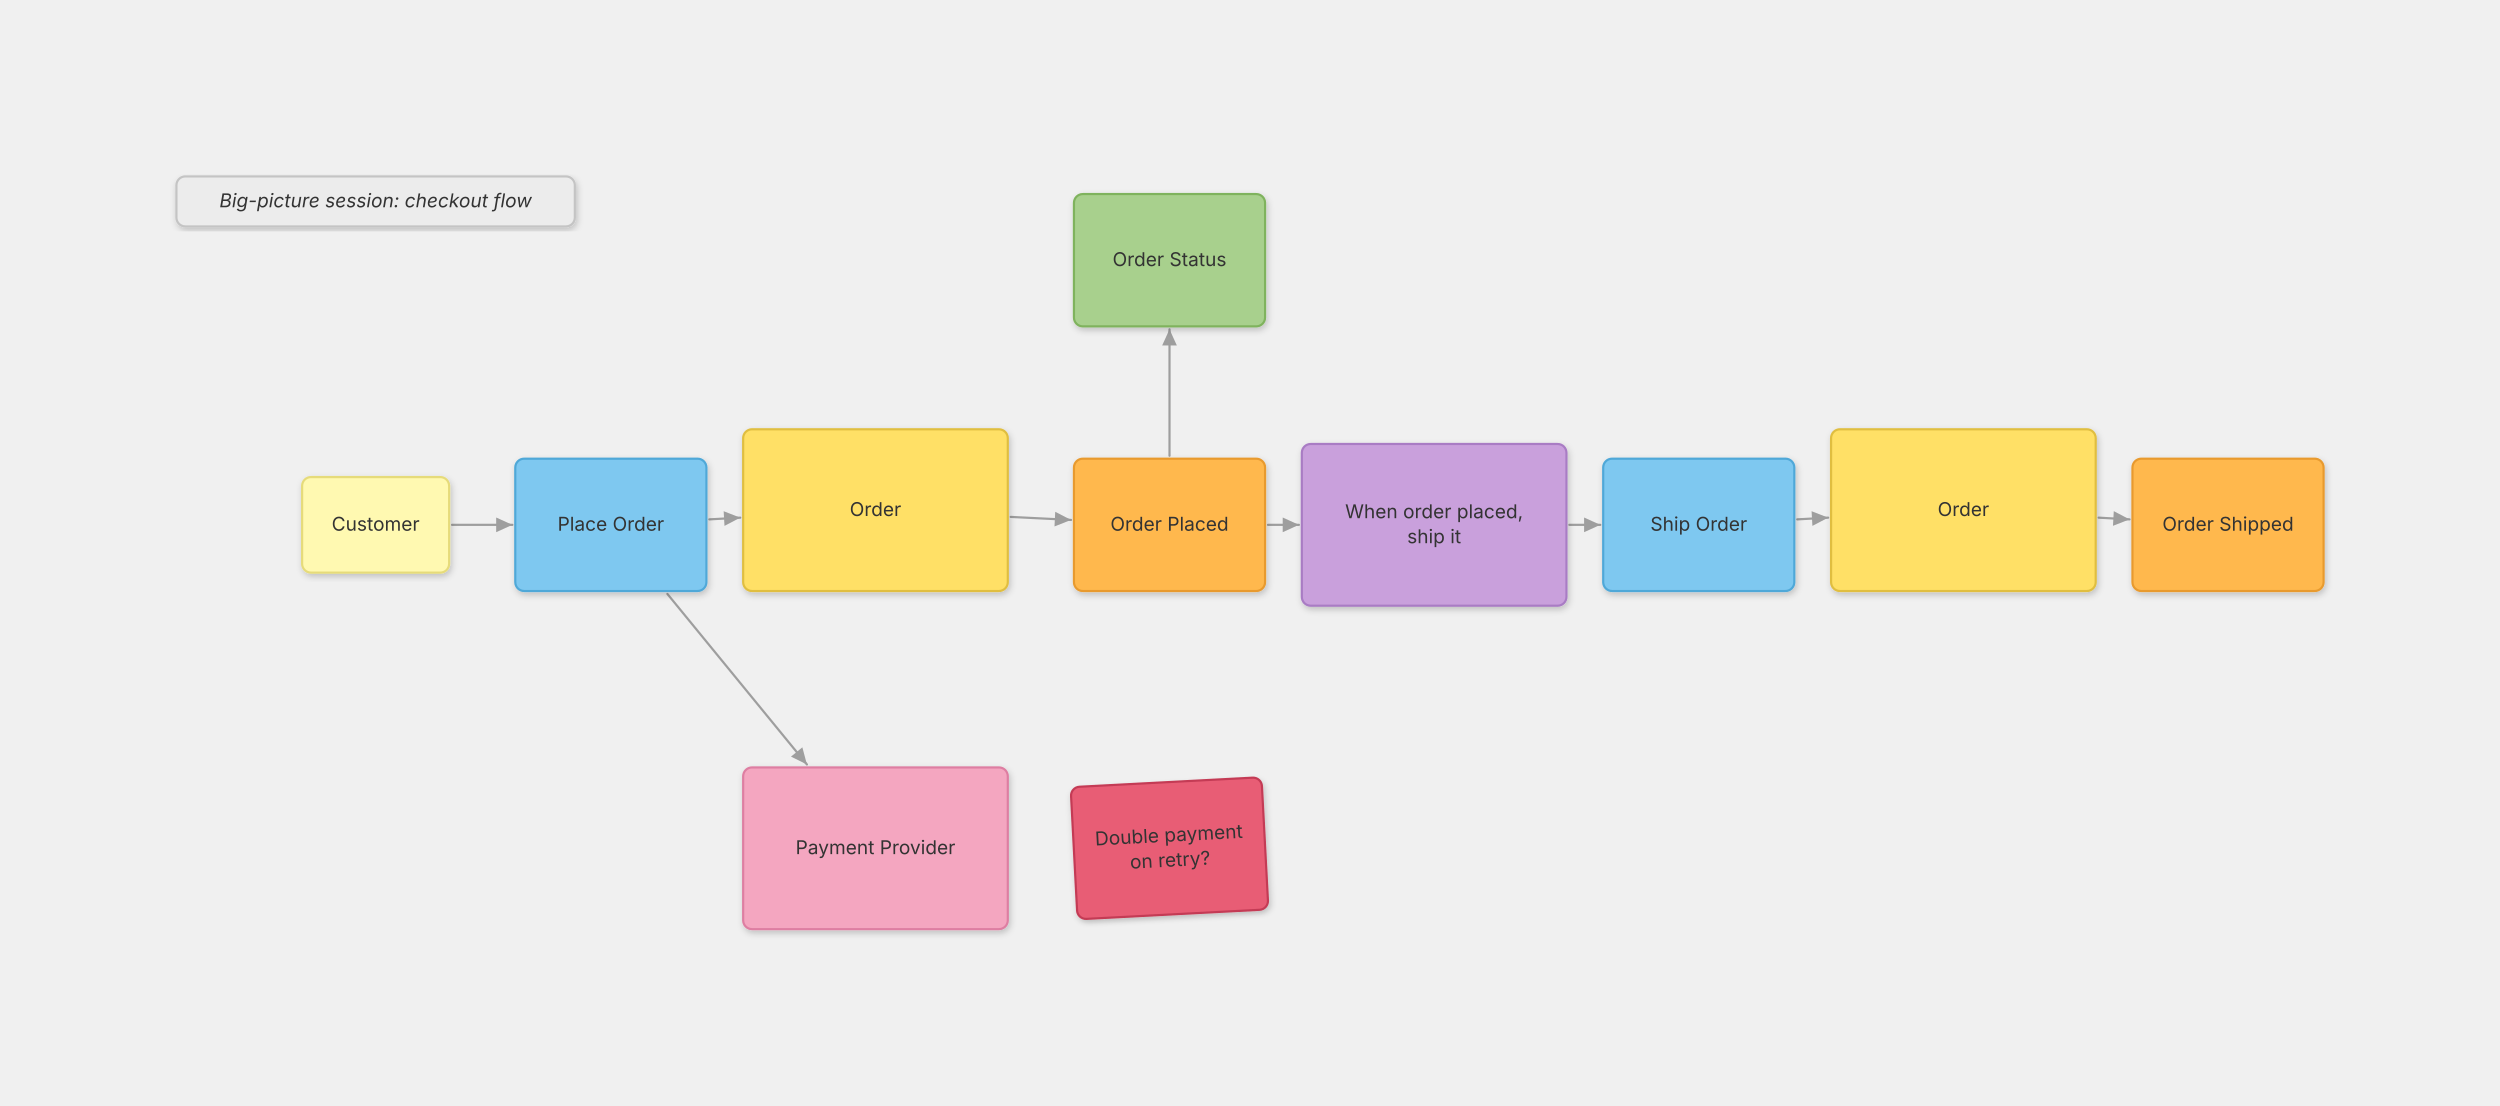
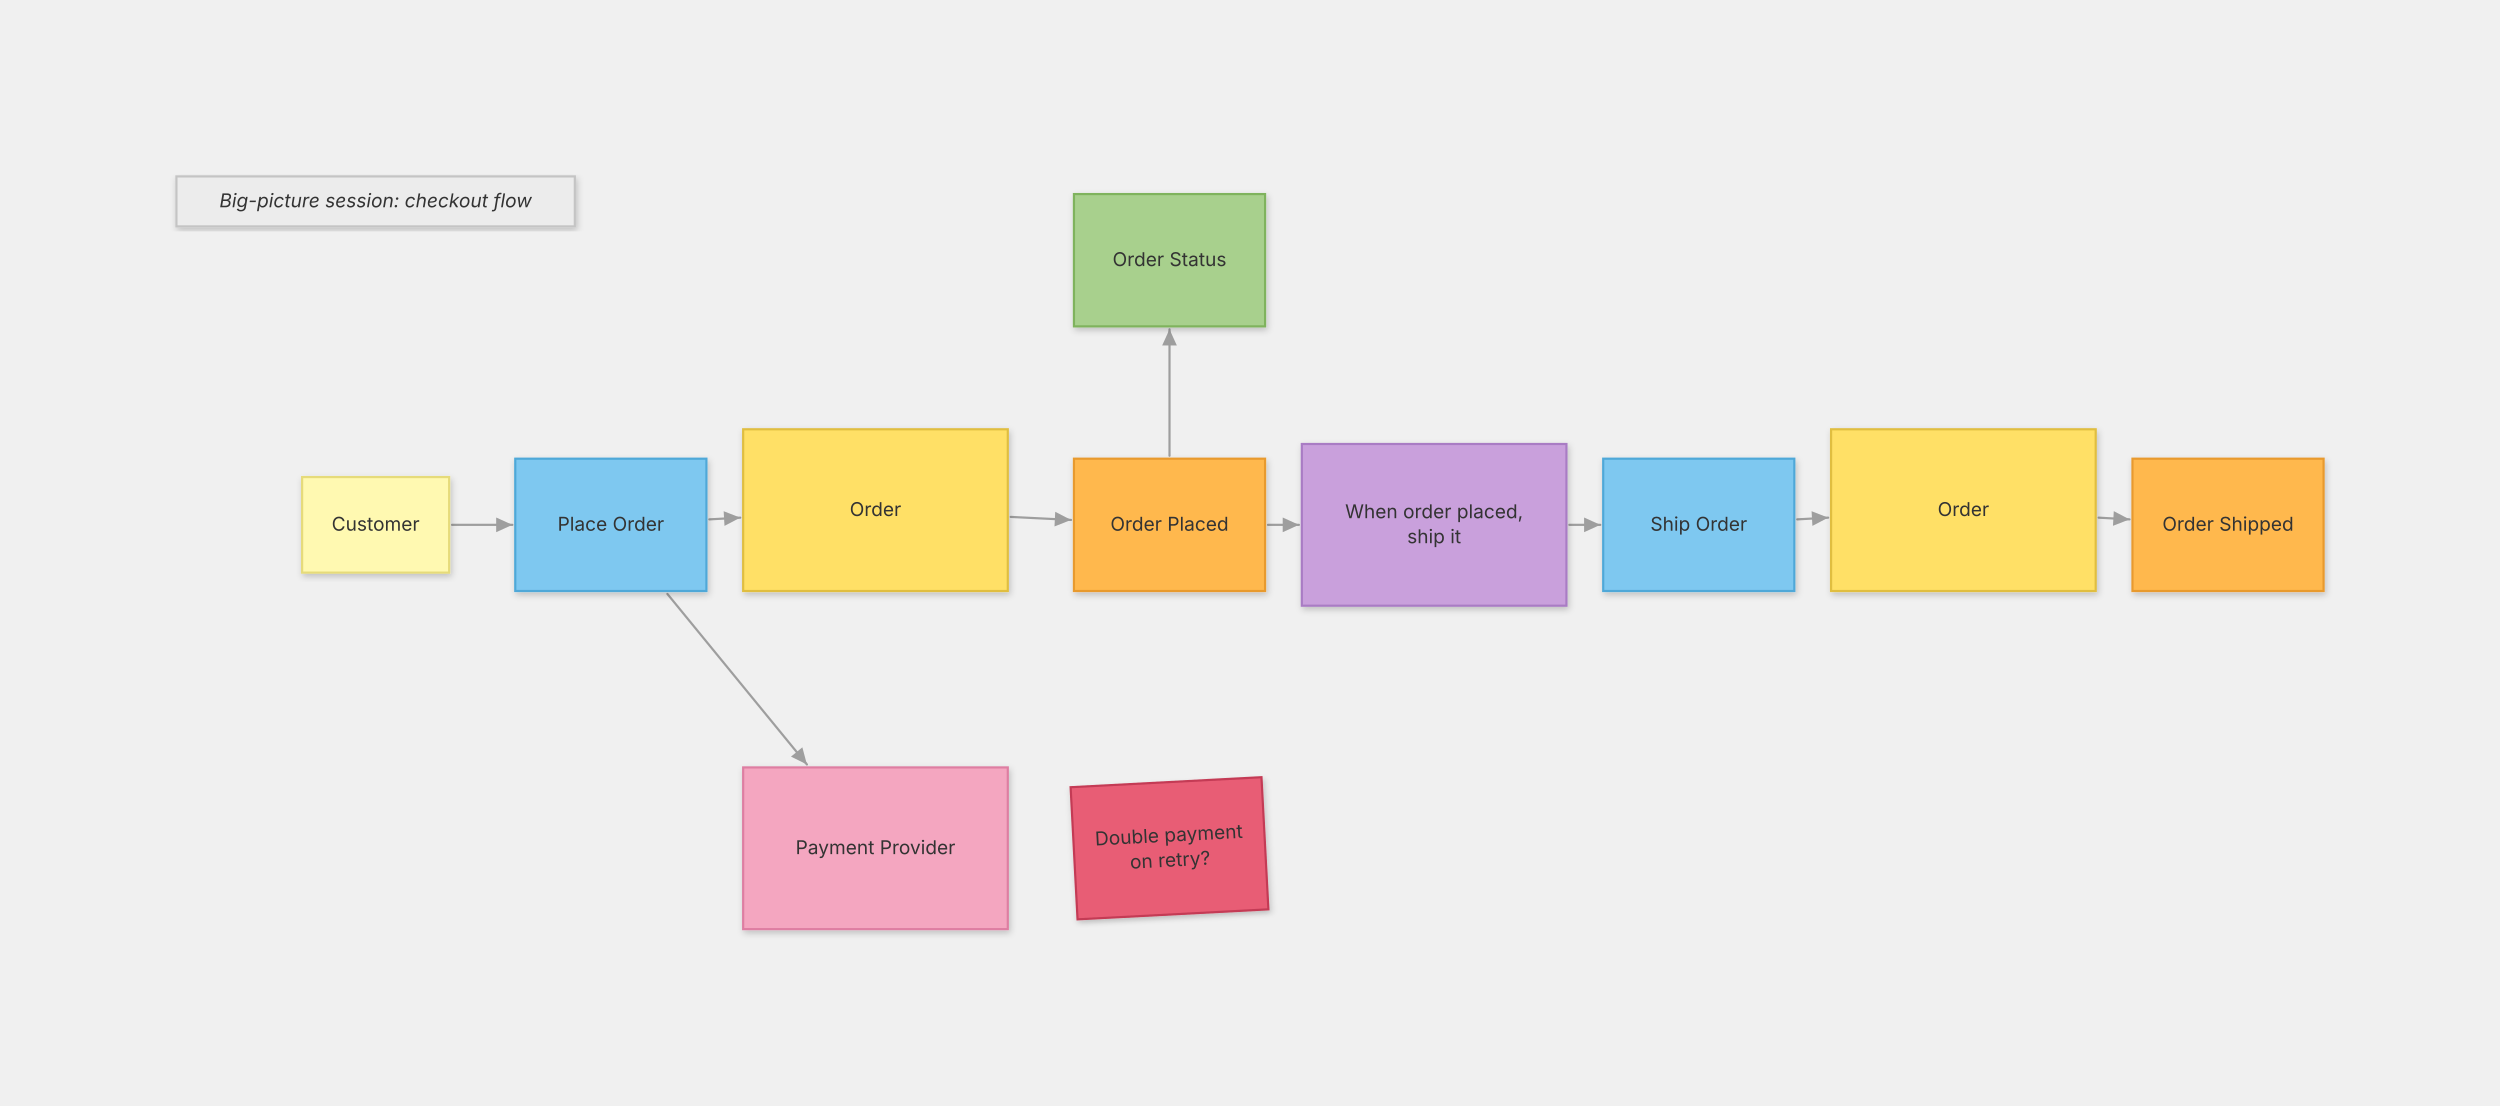
<svg xmlns="http://www.w3.org/2000/svg" width="1700.5" height="752" tabindex="0" data-element-id="event-storming-root" class="" viewBox="-175.5 -57 1700.5 752">
  <defs>
    <filter id="event-storming-sticky-shadow">
      <feDropShadow dx="1" dy="2" stdDeviation="2" style="flood-color: rgb(0, 0, 0); flood-opacity: 0.2;" />
    </filter>
  </defs>
  <g class="viewport">
    <g class="layer-root-1" data-element-id="event-storming-root">
      <g class="djs-group">
        <g class="djs-element djs-connection" data-element-id="arrow_9" style="display: block;">
          <g class="djs-visual">
            <polyline points="1252,295.111 1273,296.278" style="fill: none; stroke: rgb(158, 158, 158); stroke-width: 1.5px; stroke-linecap: round;" />
            <polygon points="1273,296.278 1261.74,300.66 1262.294,290.675" style="fill: rgb(158, 158, 158);" />
          </g>
          <path d="M1160,290L1340,300" class="djs-hit djs-hit-stroke" style="fill: none; stroke-opacity: 0; stroke: white; stroke-width: 15px;" />
        </g>
      </g>
      <g class="djs-group">
        <g class="djs-element djs-connection" data-element-id="arrow_8" style="display: block;">
          <g class="djs-visual">
            <polyline points="1047,296.278 1068,295.111" style="fill: none; stroke: rgb(158, 158, 158); stroke-width: 1.5px; stroke-linecap: round;" />
            <polygon points="1068,295.111 1057.294,300.714 1056.74,290.729" style="fill: rgb(158, 158, 158);" />
          </g>
          <path d="M980,300L1160,290" class="djs-hit djs-hit-stroke" style="fill: none; stroke-opacity: 0; stroke: white; stroke-width: 15px;" />
        </g>
      </g>
      <g class="djs-group">
        <g class="djs-element djs-connection" data-element-id="arrow_7" style="display: block;">
          <g class="djs-visual">
            <polyline points="892,300 913,300" style="fill: none; stroke: rgb(158, 158, 158); stroke-width: 1.5px; stroke-linecap: round;" />
            <polygon points="913,300 902,305 902,295" style="fill: rgb(158, 158, 158);" />
          </g>
          <path d="M800,300L980,300" class="djs-hit djs-hit-stroke" style="fill: none; stroke-opacity: 0; stroke: white; stroke-width: 15px;" />
        </g>
      </g>
      <g class="djs-group">
        <g class="djs-element djs-connection" data-element-id="arrow_6" style="display: block;">
          <g class="djs-visual">
            <polyline points="687,300 708,300" style="fill: none; stroke: rgb(158, 158, 158); stroke-width: 1.5px; stroke-linecap: round;" />
            <polygon points="708,300 697,305 697,295" style="fill: rgb(158, 158, 158);" />
          </g>
          <path d="M620,300L800,300" class="djs-hit djs-hit-stroke" style="fill: none; stroke-opacity: 0; stroke: white; stroke-width: 15px;" />
        </g>
      </g>
      <g class="djs-group">
        <g class="djs-element djs-connection" data-element-id="arrow_5" style="display: block;">
          <g class="djs-visual">
            <polyline points="620,253 620,167" style="fill: none; stroke: rgb(158, 158, 158); stroke-width: 1.5px; stroke-linecap: round;" />
            <polygon points="620,167 625,178 615,178" style="fill: rgb(158, 158, 158);" />
          </g>
          <path d="M620,300L620,120" class="djs-hit djs-hit-stroke" style="fill: none; stroke-opacity: 0; stroke: white; stroke-width: 15px;" />
        </g>
      </g>
      <g class="djs-group">
        <g class="djs-element djs-connection" data-element-id="arrow_4" style="display: block;">
          <g class="djs-visual">
            <polyline points="512,294.6 553,296.65" style="fill: none; stroke: rgb(158, 158, 158); stroke-width: 1.5px; stroke-linecap: round;" />
            <polygon points="553,296.65 541.764,301.094 542.263,291.107" style="fill: rgb(158, 158, 158);" />
          </g>
          <path d="M420,290L620,300" class="djs-hit djs-hit-stroke" style="fill: none; stroke-opacity: 0; stroke: white; stroke-width: 15px;" />
        </g>
      </g>
      <g class="djs-group">
        <g class="djs-element djs-connection" data-element-id="arrow_3" style="display: block;">
          <g class="djs-visual">
            <polyline points="278.455,347 373.364,463" style="fill: none; stroke: rgb(158, 158, 158); stroke-width: 1.5px; stroke-linecap: round;" />
            <polygon points="373.364,463 362.528,457.653 370.268,451.32" style="fill: rgb(158, 158, 158);" />
          </g>
          <path d="M240,300L420,520" class="djs-hit djs-hit-stroke" style="fill: none; stroke-opacity: 0; stroke: white; stroke-width: 15px;" />
        </g>
      </g>
      <g class="djs-group">
        <g class="djs-element djs-connection" data-element-id="arrow_2" style="display: block;">
          <g class="djs-visual">
            <polyline points="307,296.278 328,295.111" style="fill: none; stroke: rgb(158, 158, 158); stroke-width: 1.5px; stroke-linecap: round;" />
            <polygon points="328,295.111 317.294,300.714 316.74,290.729" style="fill: rgb(158, 158, 158);" />
          </g>
          <path d="M240,300L420,290" class="djs-hit djs-hit-stroke" style="fill: none; stroke-opacity: 0; stroke: white; stroke-width: 15px;" />
        </g>
      </g>
      <g class="djs-group">
        <g class="djs-element djs-connection" data-element-id="arrow_1" style="display: block;">
          <g class="djs-visual">
            <polyline points="132,300 173,300" style="fill: none; stroke: rgb(158, 158, 158); stroke-width: 1.5px; stroke-linecap: round;" />
            <polygon points="173,300 162,305 162,295" style="fill: rgb(158, 158, 158);" />
          </g>
          <path d="M80,300L240,300" class="djs-hit djs-hit-stroke" style="fill: none; stroke-opacity: 0; stroke: white; stroke-width: 15px;" />
        </g>
      </g>
      <g class="djs-group">
        <g class="djs-element djs-shape" data-element-id="actor_customer" style="display: block;" transform="matrix(1 0 0 1 30 267.5)">
          <g class="djs-visual">
-             <rect x="0" y="0" width="100" height="65" rx="6" filter="url(#event-storming-sticky-shadow)" style="fill: rgb(255, 249, 177); stroke: rgb(230, 219, 122); stroke-width: 1.5px;" />
+             <rect x="0" y="0" width="100" height="65" rx="0" filter="url(#event-storming-sticky-shadow)" style="fill: rgb(255, 249, 177); stroke: rgb(230, 219, 122); stroke-width: 1.5px;" />
            <text x="50" y="36.5" style="font-family: Geist, ui-sans-serif, system-ui, -apple-system, &quot;Segoe UI&quot;, sans-serif; font-size: 13px; fill: rgb(51, 51, 51); text-anchor: middle;">Customer</text>
          </g>
          <rect class="djs-hit djs-hit-all" x="0" y="0" width="100" height="65" style="fill: none; stroke-opacity: 0; stroke: white; stroke-width: 15px;" />
        </g>
      </g>
      <g class="djs-group">
        <g class="djs-element djs-shape" data-element-id="cmd_place_order" style="display: block;" transform="matrix(1 0 0 1 175 255)">
          <g class="djs-visual">
-             <rect x="0" y="0" width="130" height="90" rx="6" filter="url(#event-storming-sticky-shadow)" style="fill: rgb(126, 200, 240); stroke: rgb(79, 168, 216); stroke-width: 1.5px;" />
+             <rect x="0" y="0" width="130" height="90" rx="0" filter="url(#event-storming-sticky-shadow)" style="fill: rgb(126, 200, 240); stroke: rgb(79, 168, 216); stroke-width: 1.5px;" />
            <text x="65" y="49" style="font-family: Geist, ui-sans-serif, system-ui, -apple-system, &quot;Segoe UI&quot;, sans-serif; font-size: 13px; fill: rgb(51, 51, 51); text-anchor: middle;">Place Order</text>
          </g>
          <rect class="djs-hit djs-hit-all" x="0" y="0" width="130" height="90" style="fill: none; stroke-opacity: 0; stroke: white; stroke-width: 15px;" />
        </g>
      </g>
      <g class="djs-group">
        <g class="djs-element djs-shape" data-element-id="agg_order" style="display: block;" transform="matrix(1 0 0 1 330 235)">
          <g class="djs-visual">
-             <rect x="0" y="0" width="180" height="110" rx="6" filter="url(#event-storming-sticky-shadow)" style="fill: rgb(255, 224, 102); stroke: rgb(224, 190, 63); stroke-width: 1.5px;" />
+             <rect x="0" y="0" width="180" height="110" rx="0" filter="url(#event-storming-sticky-shadow)" style="fill: rgb(255, 224, 102); stroke: rgb(224, 190, 63); stroke-width: 1.5px;" />
            <text x="90" y="59" style="font-family: Geist, ui-sans-serif, system-ui, -apple-system, &quot;Segoe UI&quot;, sans-serif; font-size: 13px; fill: rgb(51, 51, 51); text-anchor: middle;">Order</text>
          </g>
          <rect class="djs-hit djs-hit-all" x="0" y="0" width="180" height="110" style="fill: none; stroke-opacity: 0; stroke: white; stroke-width: 15px;" />
        </g>
      </g>
      <g class="djs-group">
        <g class="djs-element djs-shape" data-element-id="event_order_placed" style="display: block;" transform="matrix(1 0 0 1 555 255)">
          <g class="djs-visual">
-             <rect x="0" y="0" width="130" height="90" rx="6" filter="url(#event-storming-sticky-shadow)" style="fill: rgb(255, 184, 77); stroke: rgb(232, 154, 46); stroke-width: 1.5px;" />
+             <rect x="0" y="0" width="130" height="90" rx="0" filter="url(#event-storming-sticky-shadow)" style="fill: rgb(255, 184, 77); stroke: rgb(232, 154, 46); stroke-width: 1.5px;" />
            <text x="65" y="49" style="font-family: Geist, ui-sans-serif, system-ui, -apple-system, &quot;Segoe UI&quot;, sans-serif; font-size: 13px; fill: rgb(51, 51, 51); text-anchor: middle;">Order Placed</text>
          </g>
          <rect class="djs-hit djs-hit-all" x="0" y="0" width="130" height="90" style="fill: none; stroke-opacity: 0; stroke: white; stroke-width: 15px;" />
        </g>
      </g>
      <g class="djs-group">
        <g class="djs-element djs-shape" data-element-id="policy_when_order_placed_ship_it" style="display: block;" transform="matrix(1 0 0 1 710 245)">
          <g class="djs-visual">
-             <rect x="0" y="0" width="180" height="110" rx="6" filter="url(#event-storming-sticky-shadow)" style="fill: rgb(201, 160, 220); stroke: rgb(169, 124, 196); stroke-width: 1.5px;" />
+             <rect x="0" y="0" width="180" height="110" rx="0" filter="url(#event-storming-sticky-shadow)" style="fill: rgb(201, 160, 220); stroke: rgb(169, 124, 196); stroke-width: 1.5px;" />
            <text x="90" y="50.5" style="font-family: Geist, ui-sans-serif, system-ui, -apple-system, &quot;Segoe UI&quot;, sans-serif; font-size: 13px; fill: rgb(51, 51, 51); text-anchor: middle;">When order placed,</text>
            <text x="90" y="67.5" style="font-family: Geist, ui-sans-serif, system-ui, -apple-system, &quot;Segoe UI&quot;, sans-serif; font-size: 13px; fill: rgb(51, 51, 51); text-anchor: middle;">ship it</text>
          </g>
          <rect class="djs-hit djs-hit-all" x="0" y="0" width="180" height="110" style="fill: none; stroke-opacity: 0; stroke: white; stroke-width: 15px;" />
        </g>
      </g>
      <g class="djs-group">
        <g class="djs-element djs-shape" data-element-id="cmd_ship_order" style="display: block;" transform="matrix(1 0 0 1 915 255)">
          <g class="djs-visual">
-             <rect x="0" y="0" width="130" height="90" rx="6" filter="url(#event-storming-sticky-shadow)" style="fill: rgb(126, 200, 240); stroke: rgb(79, 168, 216); stroke-width: 1.5px;" />
+             <rect x="0" y="0" width="130" height="90" rx="0" filter="url(#event-storming-sticky-shadow)" style="fill: rgb(126, 200, 240); stroke: rgb(79, 168, 216); stroke-width: 1.5px;" />
            <text x="65" y="49" style="font-family: Geist, ui-sans-serif, system-ui, -apple-system, &quot;Segoe UI&quot;, sans-serif; font-size: 13px; fill: rgb(51, 51, 51); text-anchor: middle;">Ship Order</text>
          </g>
          <rect class="djs-hit djs-hit-all" x="0" y="0" width="130" height="90" style="fill: none; stroke-opacity: 0; stroke: white; stroke-width: 15px;" />
        </g>
      </g>
      <g class="djs-group">
        <g class="djs-element djs-shape" data-element-id="agg_order_2" style="display: block;" transform="matrix(1 0 0 1 1070 235)">
          <g class="djs-visual">
-             <rect x="0" y="0" width="180" height="110" rx="6" filter="url(#event-storming-sticky-shadow)" style="fill: rgb(255, 224, 102); stroke: rgb(224, 190, 63); stroke-width: 1.5px;" />
+             <rect x="0" y="0" width="180" height="110" rx="0" filter="url(#event-storming-sticky-shadow)" style="fill: rgb(255, 224, 102); stroke: rgb(224, 190, 63); stroke-width: 1.5px;" />
            <text x="90" y="59" style="font-family: Geist, ui-sans-serif, system-ui, -apple-system, &quot;Segoe UI&quot;, sans-serif; font-size: 13px; fill: rgb(51, 51, 51); text-anchor: middle;">Order</text>
          </g>
          <rect class="djs-hit djs-hit-all" x="0" y="0" width="180" height="110" style="fill: none; stroke-opacity: 0; stroke: white; stroke-width: 15px;" />
        </g>
      </g>
      <g class="djs-group">
        <g class="djs-element djs-shape" data-element-id="event_order_shipped" style="display: block;" transform="matrix(1 0 0 1 1275 255)">
          <g class="djs-visual">
-             <rect x="0" y="0" width="130" height="90" rx="6" filter="url(#event-storming-sticky-shadow)" style="fill: rgb(255, 184, 77); stroke: rgb(232, 154, 46); stroke-width: 1.5px;" />
+             <rect x="0" y="0" width="130" height="90" rx="0" filter="url(#event-storming-sticky-shadow)" style="fill: rgb(255, 184, 77); stroke: rgb(232, 154, 46); stroke-width: 1.5px;" />
            <text x="65" y="49" style="font-family: Geist, ui-sans-serif, system-ui, -apple-system, &quot;Segoe UI&quot;, sans-serif; font-size: 13px; fill: rgb(51, 51, 51); text-anchor: middle;">Order Shipped</text>
          </g>
          <rect class="djs-hit djs-hit-all" x="0" y="0" width="130" height="90" style="fill: none; stroke-opacity: 0; stroke: white; stroke-width: 15px;" />
        </g>
      </g>
      <g class="djs-group">
        <g class="djs-element djs-shape" data-element-id="read_order_status" style="display: block;" transform="matrix(1 0 0 1 555 75)">
          <g class="djs-visual">
-             <rect x="0" y="0" width="130" height="90" rx="6" filter="url(#event-storming-sticky-shadow)" style="fill: rgb(168, 208, 141); stroke: rgb(127, 179, 93); stroke-width: 1.5px;" />
+             <rect x="0" y="0" width="130" height="90" rx="0" filter="url(#event-storming-sticky-shadow)" style="fill: rgb(168, 208, 141); stroke: rgb(127, 179, 93); stroke-width: 1.5px;" />
            <text x="65" y="49" style="font-family: Geist, ui-sans-serif, system-ui, -apple-system, &quot;Segoe UI&quot;, sans-serif; font-size: 13px; fill: rgb(51, 51, 51); text-anchor: middle;">Order Status</text>
          </g>
          <rect class="djs-hit djs-hit-all" x="0" y="0" width="130" height="90" style="fill: none; stroke-opacity: 0; stroke: white; stroke-width: 15px;" />
        </g>
      </g>
      <g class="djs-group">
        <g class="djs-element djs-shape" data-element-id="ext_payment_provider" style="display: block;" transform="matrix(1 0 0 1 330 465)">
          <g class="djs-visual">
-             <rect x="0" y="0" width="180" height="110" rx="6" filter="url(#event-storming-sticky-shadow)" style="fill: rgb(244, 166, 192); stroke: rgb(222, 126, 162); stroke-width: 1.5px;" />
+             <rect x="0" y="0" width="180" height="110" rx="0" filter="url(#event-storming-sticky-shadow)" style="fill: rgb(244, 166, 192); stroke: rgb(222, 126, 162); stroke-width: 1.5px;" />
            <text x="90" y="59" style="font-family: Geist, ui-sans-serif, system-ui, -apple-system, &quot;Segoe UI&quot;, sans-serif; font-size: 13px; fill: rgb(51, 51, 51); text-anchor: middle;">Payment Provider</text>
          </g>
          <rect class="djs-hit djs-hit-all" x="0" y="0" width="180" height="110" style="fill: none; stroke-opacity: 0; stroke: white; stroke-width: 15px;" />
        </g>
      </g>
      <g class="djs-group">
        <g class="djs-element djs-shape" data-element-id="hot_double_payment_on_retry" style="display: block;" transform="matrix(1 0 0 1 555 475)">
          <g class="djs-visual">
            <g transform="rotate(-3 65 45)">
-               <rect x="0" y="0" width="130" height="90" rx="6" filter="url(#event-storming-sticky-shadow)" style="fill: rgb(232, 93, 117); stroke: rgb(196, 59, 85); stroke-width: 1.5px;" />
+               <rect x="0" y="0" width="130" height="90" rx="0" filter="url(#event-storming-sticky-shadow)" style="fill: rgb(232, 93, 117); stroke: rgb(196, 59, 85); stroke-width: 1.5px;" />
              <text x="65" y="40.5" style="font-family: Geist, ui-sans-serif, system-ui, -apple-system, &quot;Segoe UI&quot;, sans-serif; font-size: 13px; fill: rgb(51, 51, 51); text-anchor: middle;">Double payment</text>
              <text x="65" y="57.5" style="font-family: Geist, ui-sans-serif, system-ui, -apple-system, &quot;Segoe UI&quot;, sans-serif; font-size: 13px; fill: rgb(51, 51, 51); text-anchor: middle;">on retry?</text>
            </g>
          </g>
          <rect class="djs-hit djs-hit-all" x="0" y="0" width="130" height="90" style="fill: none; stroke-opacity: 0; stroke: white; stroke-width: 15px;" />
        </g>
      </g>
      <g class="djs-group">
        <g class="djs-element djs-shape" data-element-id="note_big_picture_session_checkout_flow" style="display: block;" transform="matrix(1 0 0 1 -55.5 63)">
          <g class="djs-visual">
-             <rect x="0" y="0" width="271" height="34" rx="6" filter="url(#event-storming-sticky-shadow)" style="fill: rgb(236, 236, 236); stroke: rgb(196, 196, 196); stroke-width: 1.5px;" />
+             <rect x="0" y="0" width="271" height="34" rx="0" filter="url(#event-storming-sticky-shadow)" style="fill: rgb(236, 236, 236); stroke: rgb(196, 196, 196); stroke-width: 1.5px;" />
            <text x="135.5" y="21" style="font-family: Geist, ui-sans-serif, system-ui, -apple-system, &quot;Segoe UI&quot;, sans-serif; font-size: 13px; fill: rgb(51, 51, 51); text-anchor: middle; font-style: italic;">Big-picture session: checkout flow</text>
          </g>
          <rect class="djs-hit djs-hit-all" x="0" y="0" width="271" height="34" style="fill: none; stroke-opacity: 0; stroke: white; stroke-width: 15px;" />
        </g>
      </g>
    </g>
    <g class="layer-selectionOutline" />
    <g class="layer-resizers" />
  </g>
</svg>
